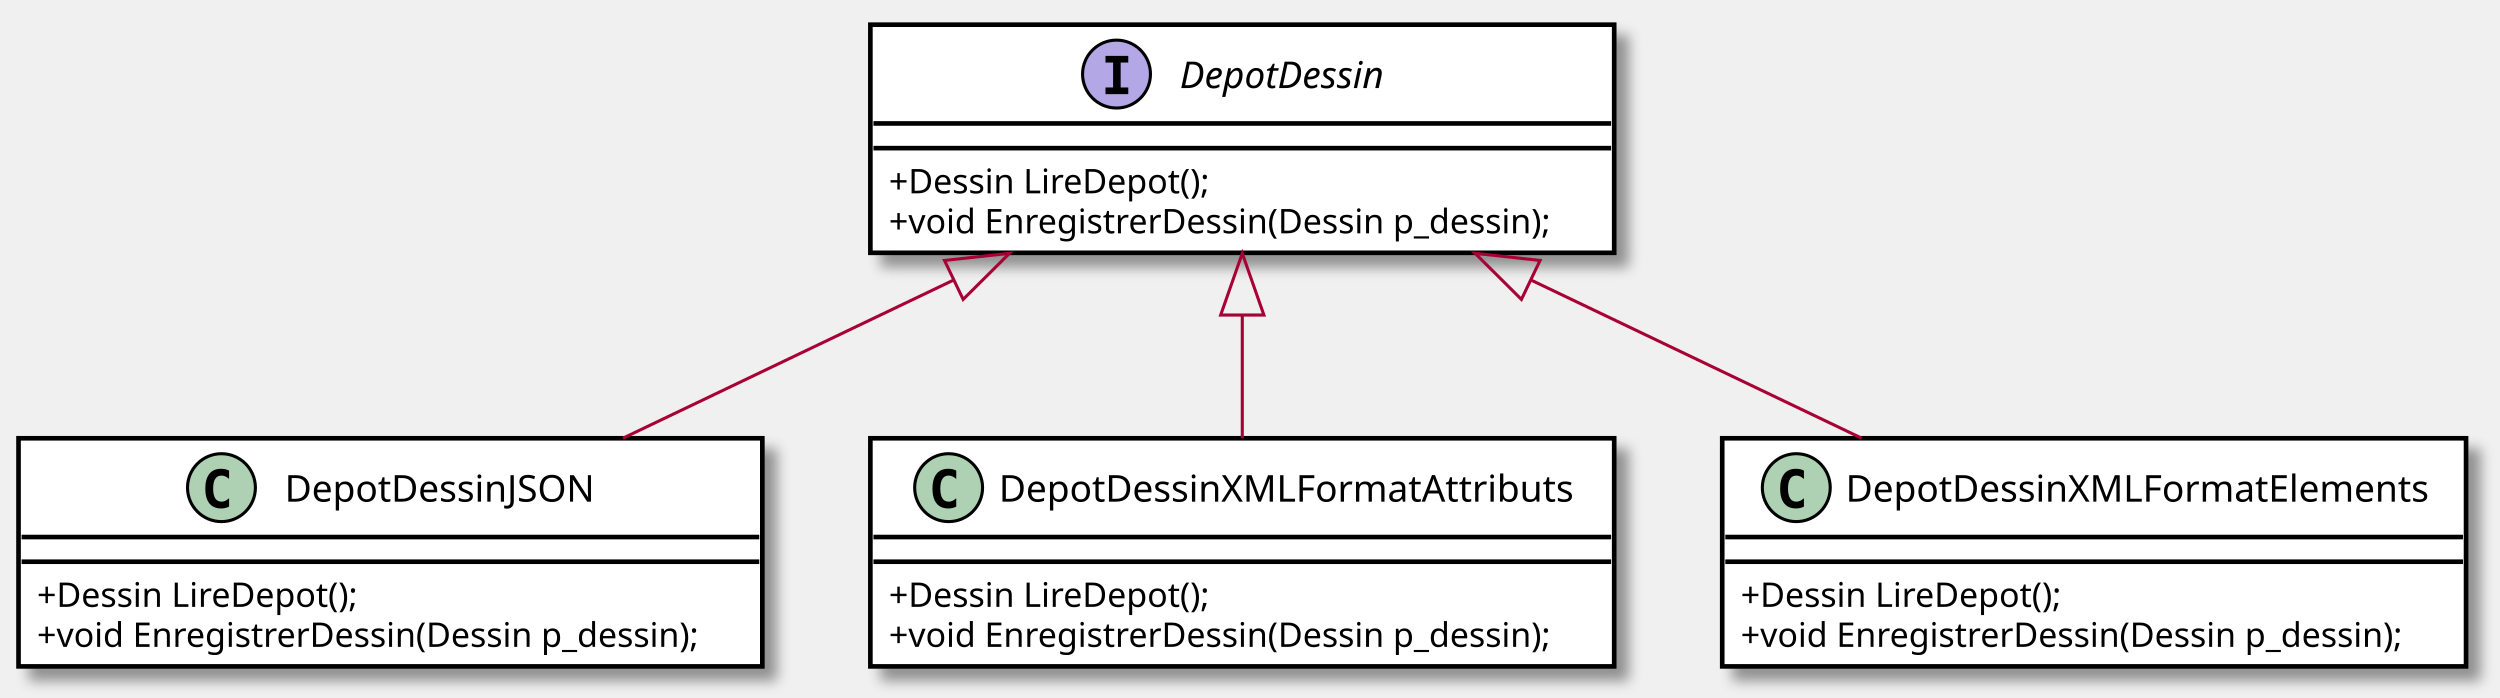
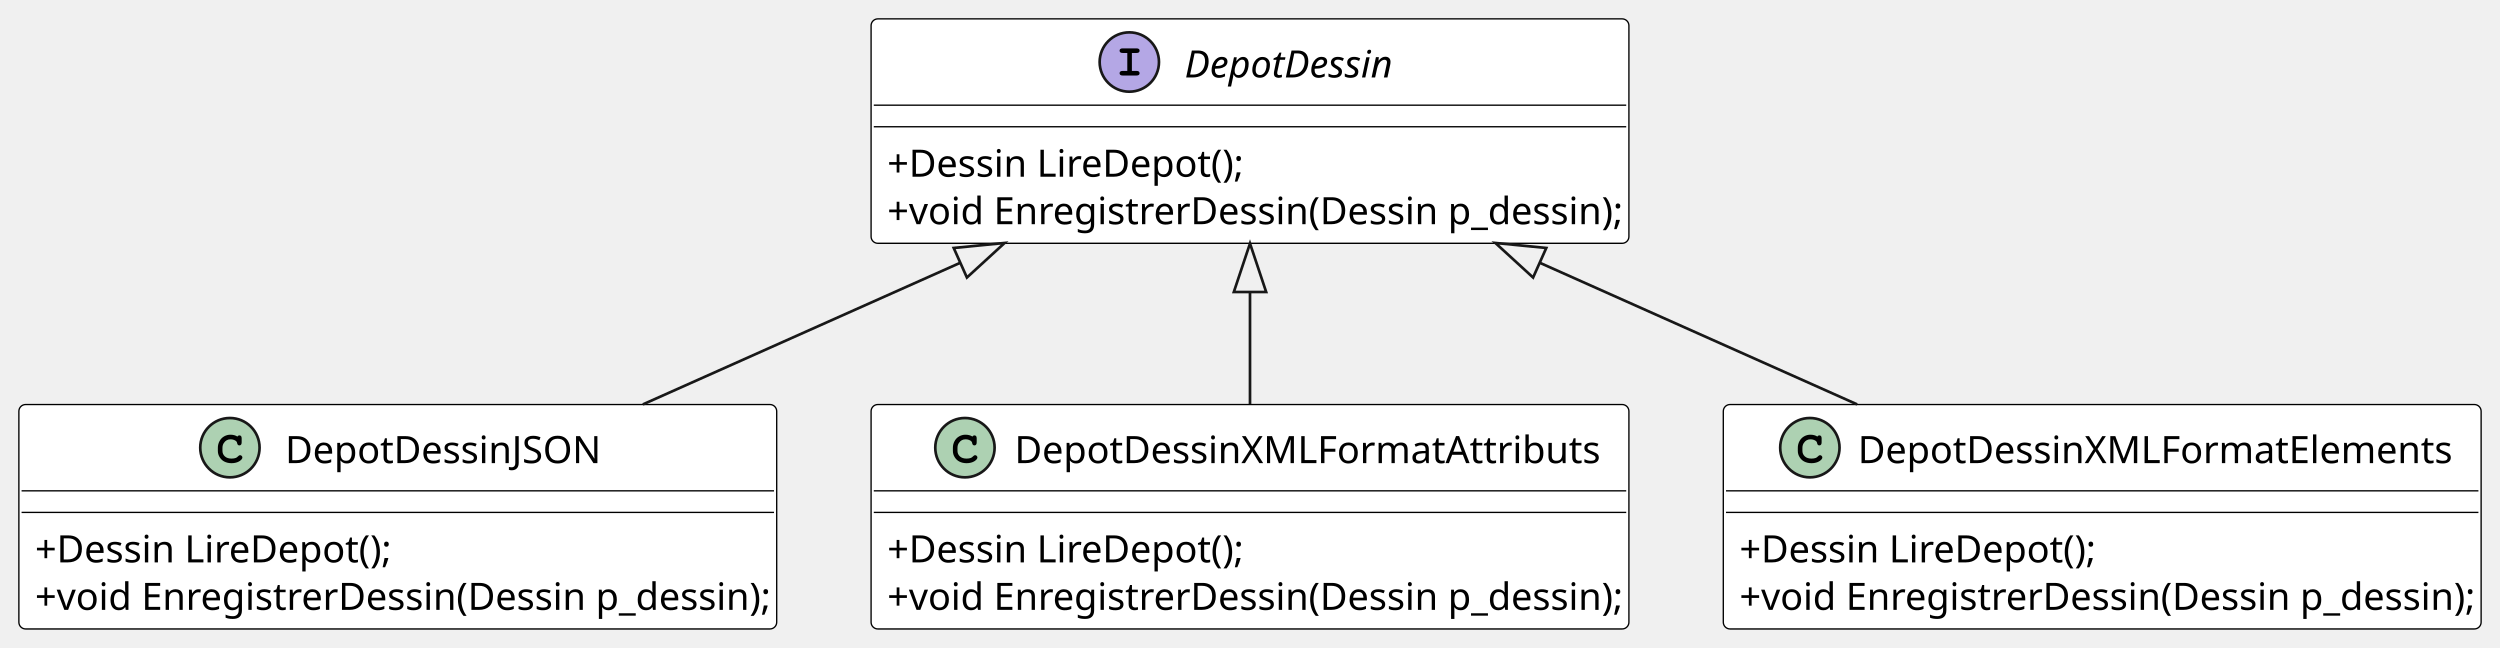
- <svg xmlns="http://www.w3.org/2000/svg" contentScriptType="application/ecmascript" contentStyleType="text/css" height="226px" preserveAspectRatio="none" style="width:810px;height:226px;" version="1.1" viewBox="0 0 810 226" width="810px" zoomAndPan="magnify">
-   <defs>
-     <filter height="300%" id="f11mwjxxwp2hlp" width="300%" x="-1" y="-1">
-       <feGaussianBlur result="blurOut" stdDeviation="2.0" />
-       <feColorMatrix in="blurOut" result="blurOut2" type="matrix" values="0 0 0 0 0 0 0 0 0 0 0 0 0 0 0 0 0 0 .4 0" />
-       <feOffset dx="4.0" dy="4.0" in="blurOut2" result="blurOut3" />
-       <feBlend in="SourceGraphic" in2="blurOut3" mode="normal" />
-     </filter>
-   </defs>
+ <svg xmlns="http://www.w3.org/2000/svg" contentStyleType="text/css" height="240px" preserveAspectRatio="none" style="width:927px;height:240px;background:#FFFFFF;" version="1.1" viewBox="0 0 927 240" width="927px" zoomAndPan="magnify">
+   <defs />
  <g>
-     <rect fill="#FFFFFF" filter="url(#f11mwjxxwp2hlp)" height="73.91" id="DepotDessin" style="stroke: #000000; stroke-width: 1.5;" width="241" x="282" y="8" />
-     <ellipse cx="361.75" cy="24" fill="#B4A7E5" rx="11" ry="11" style="stroke: #000000; stroke-width: 1.0;" />
-     <path d="M358.178,20.265 L358.178,18.107 L365.557,18.107 L365.557,20.265 L363.092,20.265 L363.092,28.342 L365.557,28.342 L365.557,30.5 L358.178,30.5 L358.178,28.342 L360.643,28.342 L360.643,20.265 Z " />
-     <text fill="#000000" font-family="sans-serif" font-size="12" font-style="italic" lengthAdjust="spacingAndGlyphs" textLength="73" x="382.25" y="28.535">DepotDessin</text>
-     <line style="stroke: #000000; stroke-width: 1.5;" x1="283" x2="522" y1="40" y2="40" />
-     <line style="stroke: #000000; stroke-width: 1.5;" x1="283" x2="522" y1="48" y2="48" />
-     <text fill="#000000" font-family="sans-serif" font-size="11" lengthAdjust="spacingAndGlyphs" textLength="111" x="288" y="62.635">+Dessin LireDepot();</text>
-     <text fill="#000000" font-family="sans-serif" font-size="11" lengthAdjust="spacingAndGlyphs" textLength="229" x="288" y="75.59">+void EnregistrerDessin(Dessin p_dessin);</text>
-     <rect fill="#FFFFFF" filter="url(#f11mwjxxwp2hlp)" height="73.91" id="DepotDessinJSON" style="stroke: #000000; stroke-width: 1.5;" width="241" x="6" y="142" />
-     <ellipse cx="71.75" cy="158" fill="#ADD1B2" rx="11" ry="11" style="stroke: #000000; stroke-width: 1.0;" />
-     <path d="M74.223,164.143 Q73.642,164.442 73.003,164.591 Q72.364,164.741 71.658,164.741 Q69.151,164.741 67.832,163.089 Q66.512,161.437 66.512,158.316 Q66.512,155.186 67.832,153.535 Q69.151,151.883 71.658,151.883 Q72.364,151.883 73.011,152.032 Q73.659,152.182 74.223,152.481 L74.223,155.203 Q73.592,154.622 72.999,154.352 Q72.405,154.083 71.774,154.083 Q70.43,154.083 69.745,155.149 Q69.06,156.216 69.06,158.316 Q69.06,160.408 69.745,161.474 Q70.43,162.541 71.774,162.541 Q72.405,162.541 72.999,162.271 Q73.592,162.001 74.223,161.42 Z " />
-     <text fill="#000000" font-family="sans-serif" font-size="12" lengthAdjust="spacingAndGlyphs" textLength="101" x="92.25" y="162.535">DepotDessinJSON</text>
-     <line style="stroke: #000000; stroke-width: 1.5;" x1="7" x2="246" y1="174" y2="174" />
-     <line style="stroke: #000000; stroke-width: 1.5;" x1="7" x2="246" y1="182" y2="182" />
-     <text fill="#000000" font-family="sans-serif" font-size="11" lengthAdjust="spacingAndGlyphs" textLength="111" x="12" y="196.635">+Dessin LireDepot();</text>
-     <text fill="#000000" font-family="sans-serif" font-size="11" lengthAdjust="spacingAndGlyphs" textLength="229" x="12" y="209.59">+void EnregistrerDessin(Dessin p_dessin);</text>
-     <rect fill="#FFFFFF" filter="url(#f11mwjxxwp2hlp)" height="73.91" id="DepotDessinXMLFormatAttributs" style="stroke: #000000; stroke-width: 1.5;" width="241" x="282" y="142" />
-     <ellipse cx="307.35" cy="158" fill="#ADD1B2" rx="11" ry="11" style="stroke: #000000; stroke-width: 1.0;" />
-     <path d="M309.823,164.143 Q309.242,164.442 308.603,164.591 Q307.964,164.741 307.258,164.741 Q304.751,164.741 303.432,163.089 Q302.112,161.437 302.112,158.316 Q302.112,155.186 303.432,153.535 Q304.751,151.883 307.258,151.883 Q307.964,151.883 308.611,152.032 Q309.259,152.182 309.823,152.481 L309.823,155.203 Q309.192,154.622 308.599,154.352 Q308.005,154.083 307.374,154.083 Q306.03,154.083 305.345,155.149 Q304.66,156.216 304.66,158.316 Q304.66,160.408 305.345,161.474 Q306.03,162.541 307.374,162.541 Q308.005,162.541 308.599,162.271 Q309.192,162.001 309.823,161.42 Z " />
-     <text fill="#000000" font-family="sans-serif" font-size="12" lengthAdjust="spacingAndGlyphs" textLength="186" x="323.65" y="162.535">DepotDessinXMLFormatAttributs</text>
-     <line style="stroke: #000000; stroke-width: 1.5;" x1="283" x2="522" y1="174" y2="174" />
-     <line style="stroke: #000000; stroke-width: 1.5;" x1="283" x2="522" y1="182" y2="182" />
-     <text fill="#000000" font-family="sans-serif" font-size="11" lengthAdjust="spacingAndGlyphs" textLength="111" x="288" y="196.635">+Dessin LireDepot();</text>
-     <text fill="#000000" font-family="sans-serif" font-size="11" lengthAdjust="spacingAndGlyphs" textLength="229" x="288" y="209.59">+void EnregistrerDessin(Dessin p_dessin);</text>
-     <rect fill="#FFFFFF" filter="url(#f11mwjxxwp2hlp)" height="73.91" id="DepotDessinXMLFormatElements" style="stroke: #000000; stroke-width: 1.5;" width="241" x="558" y="142" />
-     <ellipse cx="582" cy="158" fill="#ADD1B2" rx="11" ry="11" style="stroke: #000000; stroke-width: 1.0;" />
-     <path d="M584.473,164.143 Q583.892,164.442 583.253,164.591 Q582.614,164.741 581.908,164.741 Q579.401,164.741 578.082,163.089 Q576.762,161.437 576.762,158.316 Q576.762,155.186 578.082,153.535 Q579.401,151.883 581.908,151.883 Q582.614,151.883 583.261,152.032 Q583.909,152.182 584.473,152.481 L584.473,155.203 Q583.842,154.622 583.249,154.352 Q582.655,154.083 582.024,154.083 Q580.68,154.083 579.995,155.149 Q579.31,156.216 579.31,158.316 Q579.31,160.408 579.995,161.474 Q580.68,162.541 582.024,162.541 Q582.655,162.541 583.249,162.271 Q583.842,162.001 584.473,161.42 Z " />
-     <text fill="#000000" font-family="sans-serif" font-size="12" lengthAdjust="spacingAndGlyphs" textLength="189" x="598" y="162.535">DepotDessinXMLFormatElements</text>
-     <line style="stroke: #000000; stroke-width: 1.5;" x1="559" x2="798" y1="174" y2="174" />
-     <line style="stroke: #000000; stroke-width: 1.5;" x1="559" x2="798" y1="182" y2="182" />
-     <text fill="#000000" font-family="sans-serif" font-size="11" lengthAdjust="spacingAndGlyphs" textLength="111" x="564" y="196.635">+Dessin LireDepot();</text>
-     <text fill="#000000" font-family="sans-serif" font-size="11" lengthAdjust="spacingAndGlyphs" textLength="229" x="564" y="209.59">+void EnregistrerDessin(Dessin p_dessin);</text>
-     <path d="M308.76,90.83 C273.9,107.51 234.83,126.19 201.83,141.97 " fill="none" id="DepotDessin&lt;-DepotDessinJSON" style="stroke: #A80036; stroke-width: 1.0;" />
-     <polygon fill="none" points="306.02,84.38,327.08,82.07,312.06,97.01,306.02,84.38" style="stroke: #A80036; stroke-width: 1.0;" />
-     <path d="M402.5,102.38 C402.5,115.8 402.5,129.76 402.5,141.97 " fill="none" id="DepotDessin&lt;-DepotDessinXMLFormatAttributs" style="stroke: #A80036; stroke-width: 1.0;" />
-     <polygon fill="none" points="395.5,102.07,402.5,82.07,409.5,102.07,395.5,102.07" style="stroke: #A80036; stroke-width: 1.0;" />
-     <path d="M496.24,90.83 C531.1,107.51 570.17,126.19 603.17,141.97 " fill="none" id="DepotDessin&lt;-DepotDessinXMLFormatElements" style="stroke: #A80036; stroke-width: 1.0;" />
-     <polygon fill="none" points="492.94,97.01,477.92,82.07,498.98,84.38,492.94,97.01" style="stroke: #A80036; stroke-width: 1.0;" />
+     <g id="elem_DepotDessin">
+       <rect codeLine="12" fill="#FFFFFF" height="83.219" id="DepotDessin" rx="2.5" ry="2.5" style="stroke:#000000;stroke-width:0.5;" width="281" x="323" y="7" />
+       <ellipse cx="418.75" cy="23" fill="#B4A7E5" rx="11" ry="11" style="stroke:#181818;stroke-width:1.0;" />
+       <path d="M419.703,19.641 L419.703,26.297 L421.422,26.297 Q422.031,26.297 422.297,26.531 Q422.562,26.766 422.562,27.156 Q422.562,27.531 422.297,27.766 Q422.031,28 421.422,28 L416.281,28 Q415.672,28 415.406,27.766 Q415.141,27.531 415.141,27.141 Q415.141,26.766 415.406,26.531 Q415.672,26.297 416.281,26.297 L418,26.297 L418,19.641 L416.281,19.641 Q415.672,19.641 415.406,19.406 Q415.141,19.172 415.141,18.781 Q415.141,18.406 415.406,18.172 Q415.672,17.938 416.281,17.938 L421.422,17.938 Q422.031,17.938 422.297,18.172 Q422.562,18.406 422.562,18.781 Q422.562,19.172 422.297,19.406 Q422.031,19.641 421.422,19.641 L419.703,19.641 Z " fill="#000000" />
+       <text fill="#000000" font-family="sans-serif" font-size="14" font-style="italic" lengthAdjust="spacing" textLength="81" x="439.25" y="28.729">DepotDessin</text>
+       <line style="stroke:#000000;stroke-width:0.5;" x1="324" x2="603" y1="39" y2="39" />
+       <line style="stroke:#000000;stroke-width:0.5;" x1="324" x2="603" y1="47" y2="47" />
+       <text fill="#000000" font-family="sans-serif" font-size="14" lengthAdjust="spacing" textLength="131" x="329" y="65.533">+Dessin LireDepot();</text>
+       <text fill="#000000" font-family="sans-serif" font-size="14" lengthAdjust="spacing" textLength="269" x="329" y="83.143">+void EnregistrerDessin(Dessin p_dessin);</text>
+     </g>
+     <g id="elem_DepotDessinJSON">
+       <rect codeLine="22" fill="#FFFFFF" height="83.219" id="DepotDessinJSON" rx="2.5" ry="2.5" style="stroke:#000000;stroke-width:0.5;" width="281" x="7" y="150" />
+       <ellipse cx="85.25" cy="166" fill="#ADD1B2" rx="11" ry="11" style="stroke:#181818;stroke-width:1.0;" />
+       <path d="M88.016,161.875 Q88.172,161.656 88.359,161.547 Q88.547,161.438 88.766,161.438 Q89.141,161.438 89.375,161.695 Q89.609,161.953 89.609,162.562 L89.609,164.016 Q89.609,164.625 89.375,164.891 Q89.141,165.156 88.766,165.156 Q88.422,165.156 88.219,164.953 Q88.016,164.766 87.906,164.25 Q87.859,163.891 87.672,163.703 Q87.344,163.328 86.734,163.109 Q86.125,162.891 85.5,162.891 Q84.734,162.891 84.102,163.219 Q83.469,163.547 82.977,164.297 Q82.484,165.047 82.484,166.078 L82.484,167.172 Q82.484,168.406 83.375,169.227 Q84.266,170.047 85.859,170.047 Q86.797,170.047 87.453,169.797 Q87.844,169.641 88.266,169.203 Q88.531,168.938 88.68,168.859 Q88.828,168.781 89.031,168.781 Q89.359,168.781 89.617,169.039 Q89.875,169.297 89.875,169.641 Q89.875,169.984 89.531,170.391 Q89.031,170.969 88.234,171.297 Q87.156,171.75 85.859,171.75 Q84.344,171.75 83.141,171.125 Q82.156,170.625 81.469,169.555 Q80.781,168.484 80.781,167.203 L80.781,166.047 Q80.781,164.719 81.398,163.57 Q82.016,162.422 83.109,161.805 Q84.203,161.188 85.438,161.188 Q86.172,161.188 86.82,161.352 Q87.469,161.516 88.016,161.875 Z " fill="#000000" />
+       <text fill="#000000" font-family="sans-serif" font-size="14" lengthAdjust="spacing" textLength="116" x="105.75" y="171.728">DepotDessinJSON</text>
+       <line style="stroke:#000000;stroke-width:0.5;" x1="8" x2="287" y1="182" y2="182" />
+       <line style="stroke:#000000;stroke-width:0.5;" x1="8" x2="287" y1="190" y2="190" />
+       <text fill="#000000" font-family="sans-serif" font-size="14" lengthAdjust="spacing" textLength="131" x="13" y="208.533">+Dessin LireDepot();</text>
+       <text fill="#000000" font-family="sans-serif" font-size="14" lengthAdjust="spacing" textLength="269" x="13" y="226.143">+void EnregistrerDessin(Dessin p_dessin);</text>
+     </g>
+     <g id="elem_DepotDessinXMLFormatAttributs">
+       <rect codeLine="17" fill="#FFFFFF" height="83.219" id="DepotDessinXMLFormatAttributs" rx="2.5" ry="2.5" style="stroke:#000000;stroke-width:0.5;" width="281" x="323" y="150" />
+       <ellipse cx="357.8" cy="166" fill="#ADD1B2" rx="11" ry="11" style="stroke:#181818;stroke-width:1.0;" />
+       <path d="M360.566,161.875 Q360.722,161.656 360.909,161.547 Q361.097,161.438 361.316,161.438 Q361.691,161.438 361.925,161.695 Q362.159,161.953 362.159,162.562 L362.159,164.016 Q362.159,164.625 361.925,164.891 Q361.691,165.156 361.316,165.156 Q360.972,165.156 360.769,164.953 Q360.566,164.766 360.456,164.25 Q360.409,163.891 360.222,163.703 Q359.894,163.328 359.284,163.109 Q358.675,162.891 358.05,162.891 Q357.284,162.891 356.652,163.219 Q356.019,163.547 355.527,164.297 Q355.034,165.047 355.034,166.078 L355.034,167.172 Q355.034,168.406 355.925,169.227 Q356.816,170.047 358.409,170.047 Q359.347,170.047 360.003,169.797 Q360.394,169.641 360.816,169.203 Q361.081,168.938 361.23,168.859 Q361.378,168.781 361.581,168.781 Q361.909,168.781 362.167,169.039 Q362.425,169.297 362.425,169.641 Q362.425,169.984 362.081,170.391 Q361.581,170.969 360.784,171.297 Q359.706,171.75 358.409,171.75 Q356.894,171.75 355.691,171.125 Q354.706,170.625 354.019,169.555 Q353.331,168.484 353.331,167.203 L353.331,166.047 Q353.331,164.719 353.948,163.57 Q354.566,162.422 355.659,161.805 Q356.753,161.188 357.988,161.188 Q358.722,161.188 359.37,161.352 Q360.019,161.516 360.566,161.875 Z " fill="#000000" />
+       <text fill="#000000" font-family="sans-serif" font-size="14" lengthAdjust="spacing" textLength="205" x="376.2" y="171.728">DepotDessinXMLFormatAttributs</text>
+       <line style="stroke:#000000;stroke-width:0.5;" x1="324" x2="603" y1="182" y2="182" />
+       <line style="stroke:#000000;stroke-width:0.5;" x1="324" x2="603" y1="190" y2="190" />
+       <text fill="#000000" font-family="sans-serif" font-size="14" lengthAdjust="spacing" textLength="131" x="329" y="208.533">+Dessin LireDepot();</text>
+       <text fill="#000000" font-family="sans-serif" font-size="14" lengthAdjust="spacing" textLength="269" x="329" y="226.143">+void EnregistrerDessin(Dessin p_dessin);</text>
+     </g>
+     <g id="elem_DepotDessinXMLFormatElements">
+       <rect codeLine="27" fill="#FFFFFF" height="83.219" id="DepotDessinXMLFormatElements" rx="2.5" ry="2.5" style="stroke:#000000;stroke-width:0.5;" width="281" x="639" y="150" />
+       <ellipse cx="671.1" cy="166" fill="#ADD1B2" rx="11" ry="11" style="stroke:#181818;stroke-width:1.0;" />
+       <path d="M673.866,161.875 Q674.022,161.656 674.209,161.547 Q674.397,161.438 674.616,161.438 Q674.991,161.438 675.225,161.695 Q675.459,161.953 675.459,162.562 L675.459,164.016 Q675.459,164.625 675.225,164.891 Q674.991,165.156 674.616,165.156 Q674.272,165.156 674.069,164.953 Q673.866,164.766 673.756,164.25 Q673.709,163.891 673.522,163.703 Q673.194,163.328 672.584,163.109 Q671.975,162.891 671.35,162.891 Q670.584,162.891 669.952,163.219 Q669.319,163.547 668.827,164.297 Q668.334,165.047 668.334,166.078 L668.334,167.172 Q668.334,168.406 669.225,169.227 Q670.116,170.047 671.709,170.047 Q672.647,170.047 673.303,169.797 Q673.694,169.641 674.116,169.203 Q674.381,168.938 674.53,168.859 Q674.678,168.781 674.881,168.781 Q675.209,168.781 675.467,169.039 Q675.725,169.297 675.725,169.641 Q675.725,169.984 675.381,170.391 Q674.881,170.969 674.084,171.297 Q673.006,171.75 671.709,171.75 Q670.194,171.75 668.991,171.125 Q668.006,170.625 667.319,169.555 Q666.631,168.484 666.631,167.203 L666.631,166.047 Q666.631,164.719 667.248,163.57 Q667.866,162.422 668.959,161.805 Q670.053,161.188 671.288,161.188 Q672.022,161.188 672.67,161.352 Q673.319,161.516 673.866,161.875 Z " fill="#000000" />
+       <text fill="#000000" font-family="sans-serif" font-size="14" lengthAdjust="spacing" textLength="211" x="688.9" y="171.728">DepotDessinXMLFormatElements</text>
+       <line style="stroke:#000000;stroke-width:0.5;" x1="640" x2="919" y1="182" y2="182" />
+       <line style="stroke:#000000;stroke-width:0.5;" x1="640" x2="919" y1="190" y2="190" />
+       <text fill="#000000" font-family="sans-serif" font-size="14" lengthAdjust="spacing" textLength="131" x="645" y="208.533">+Dessin LireDepot();</text>
+       <text fill="#000000" font-family="sans-serif" font-size="14" lengthAdjust="spacing" textLength="269" x="645" y="226.143">+void EnregistrerDessin(Dessin p_dessin);</text>
+     </g>
+     <g id="link_DepotDessin_DepotDessinJSON">
+       <path codeLine="8" d="M356.084,97.428 C313.974,116.228 280.49,131.16 238.38,149.95 " fill="none" id="DepotDessin-backto-DepotDessinJSON" style="stroke:#181818;stroke-width:1.0;" />
+       <polygon fill="none" points="372.52,90.09,353.638,91.949,358.53,102.907,372.52,90.09" style="stroke:#181818;stroke-width:1.0;" />
+     </g>
+     <g id="link_DepotDessin_DepotDessinXMLFormatAttributs">
+       <path codeLine="9" d="M463.5,108.28 C463.5,126.99 463.5,131.11 463.5,149.81 " fill="none" id="DepotDessin-backto-DepotDessinXMLFormatAttributs" style="stroke:#181818;stroke-width:1.0;" />
+       <polygon fill="none" points="463.5,90.28,457.5,108.28,469.5,108.28,463.5,90.28" style="stroke:#181818;stroke-width:1.0;" />
+     </g>
+     <g id="link_DepotDessin_DepotDessinXMLFormatElements">
+       <path codeLine="10" d="M570.916,97.428 C613.026,116.228 646.51,131.16 688.62,149.95 " fill="none" id="DepotDessin-backto-DepotDessinXMLFormatElements" style="stroke:#181818;stroke-width:1.0;" />
+       <polygon fill="none" points="554.48,90.09,568.47,102.907,573.362,91.949,554.48,90.09" style="stroke:#181818;stroke-width:1.0;" />
+     </g>
  </g>
</svg>
